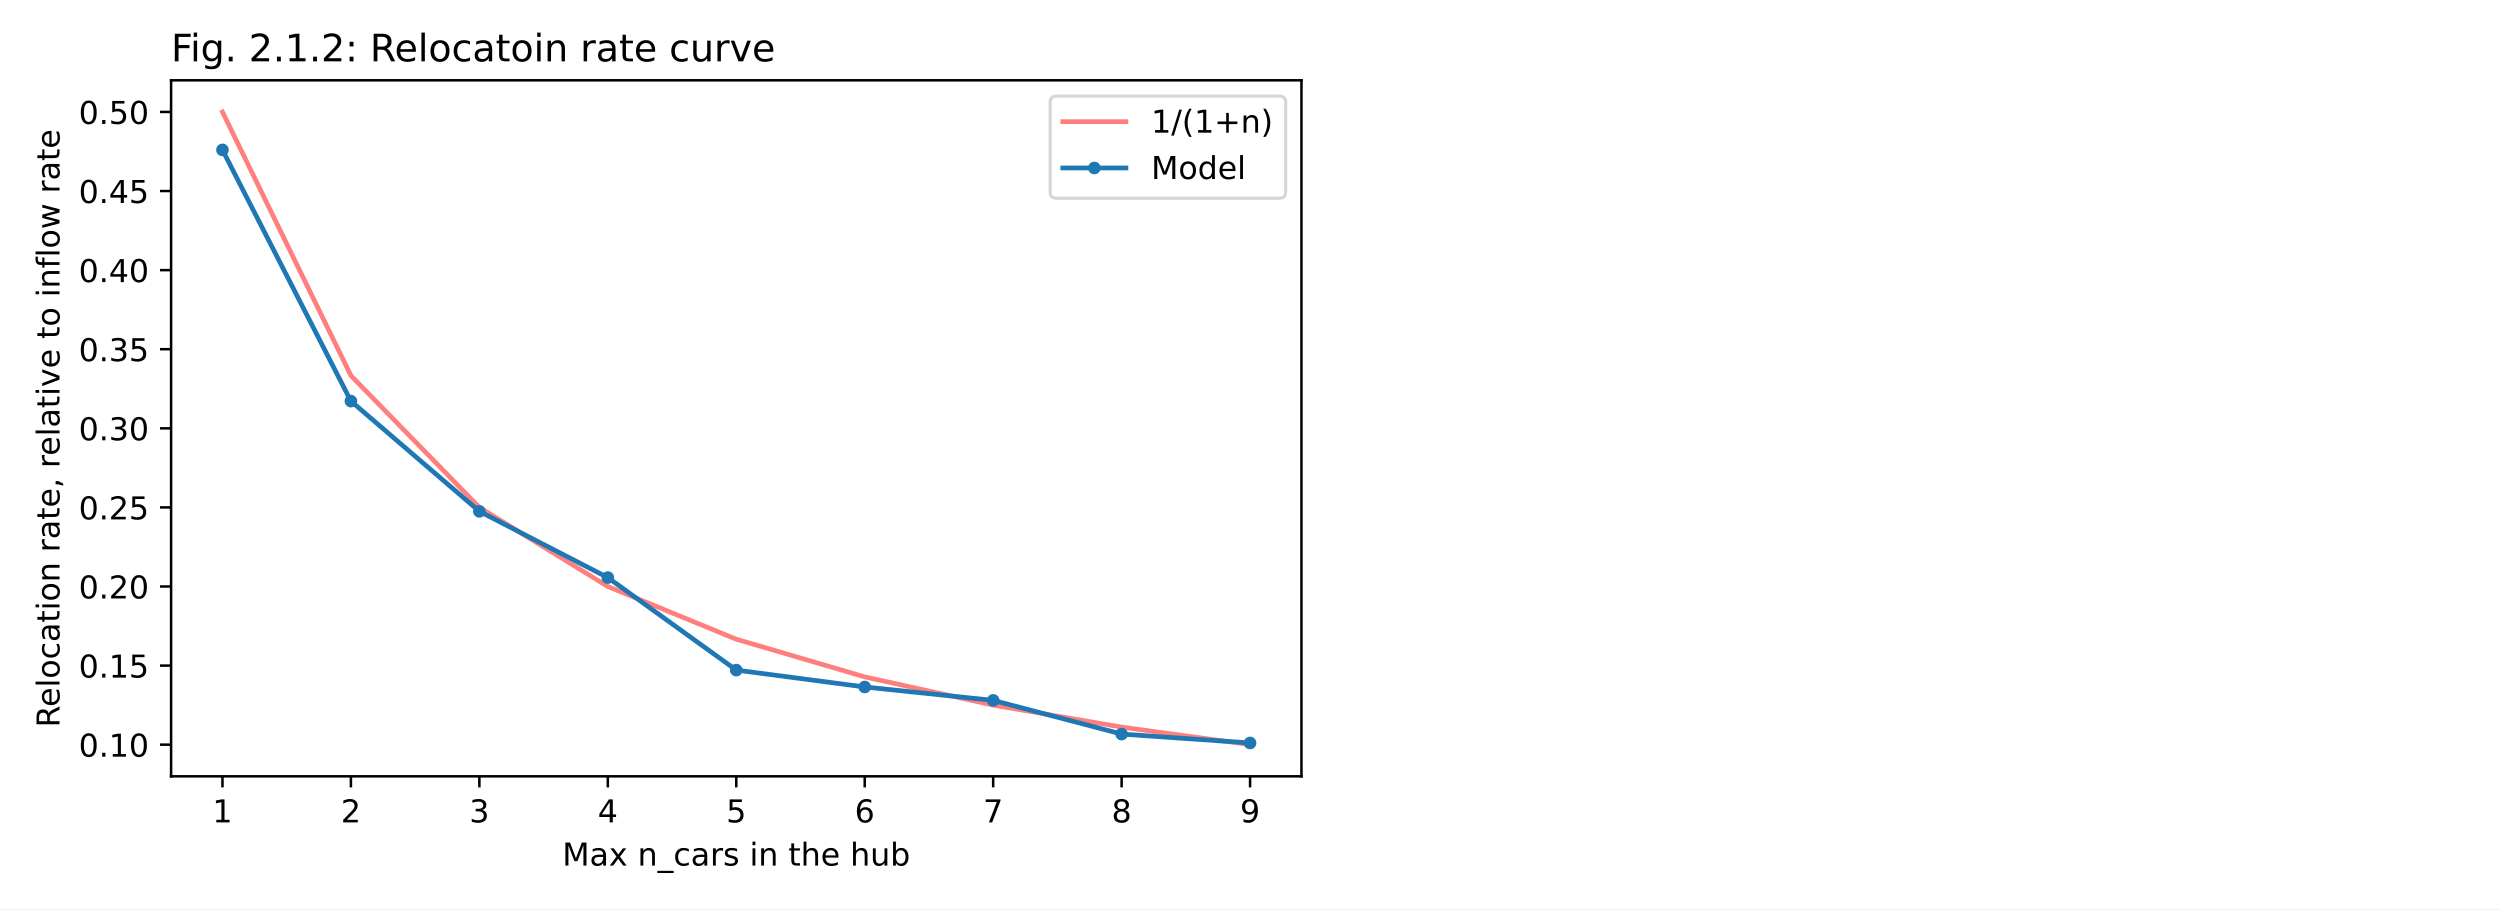
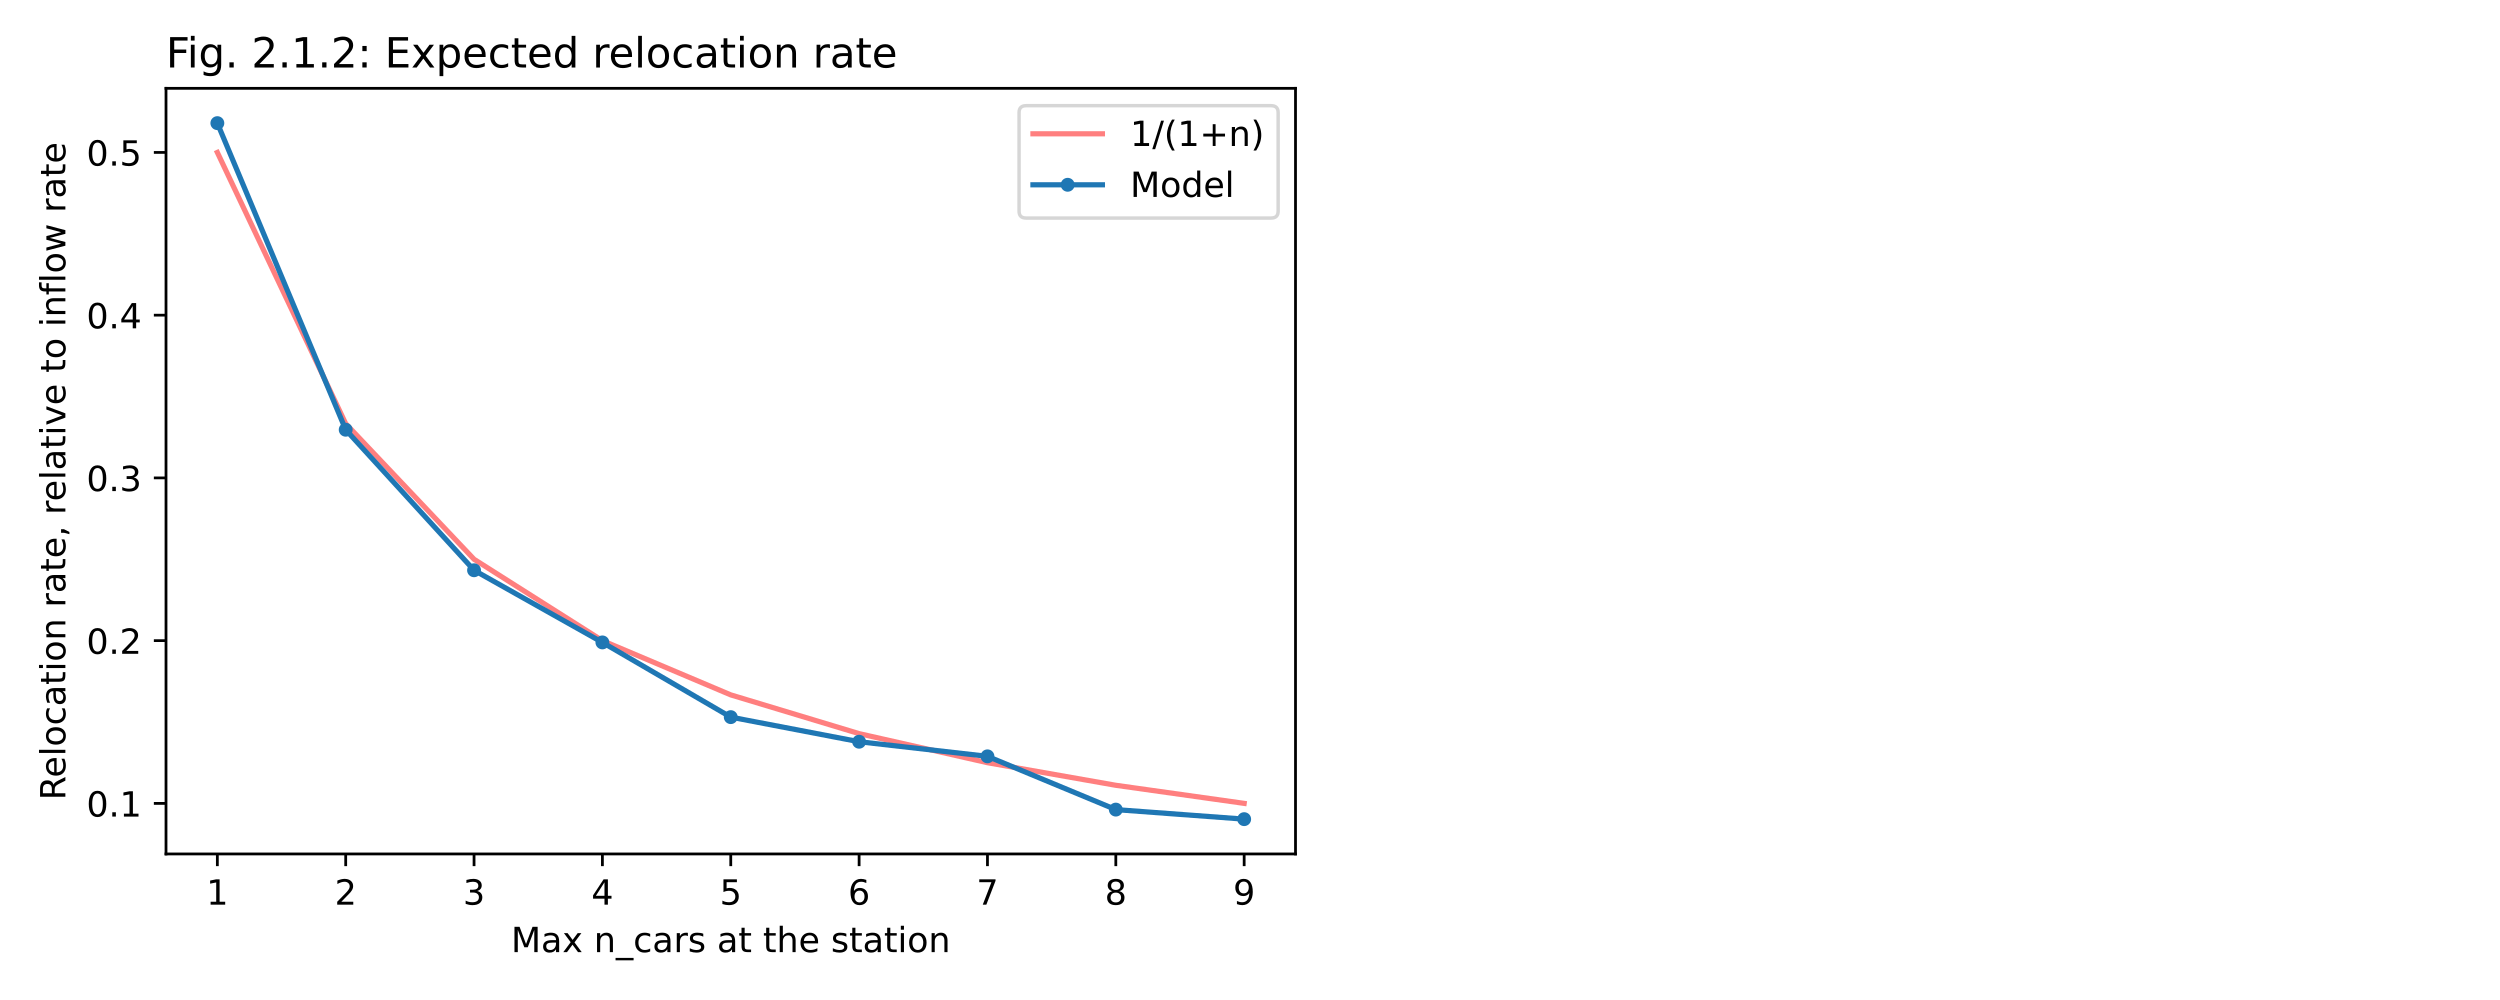
- <svg xmlns="http://www.w3.org/2000/svg" xmlns:xlink="http://www.w3.org/1999/xlink" width="792pt" height="288pt" viewBox="0 0 792 288" version="1.1">
+ <svg xmlns="http://www.w3.org/2000/svg" xmlns:xlink="http://www.w3.org/1999/xlink" width="720pt" height="288pt" viewBox="0 0 720 288" version="1.1">
  <defs>
    <style type="text/css">*{stroke-linejoin: round; stroke-linecap: butt}</style>
  </defs>
  <g id="figure_1">
    <g id="patch_1">
-       <path d="M 0 288  L 792 288  L 792 0  L 0 0  z " style="fill: #ffffff" />
+       <path d="M 0 288  L 720 288  L 720 0  L 0 0  z " style="fill: #ffffff" />
    </g>
    <g id="axes_1">
      <g id="patch_2">
-         <path d="M 54.2 245.939  L 412.3 245.939  L 412.3 25.44  L 54.2 25.44  z " style="fill: #ffffff" />
+         <path d="M 47.81 245.939  L 373.105 245.939  L 373.105 25.44  L 47.81 25.44  z " style="fill: #ffffff" />
      </g>
      <g id="matplotlib.axis_1">
        <g id="xtick_1">
          <g id="line2d_1">
            <defs>
-               <path id="md10a054186" d="M 0 0  L 0 3.5  " style="stroke: #000000; stroke-width: 0.8" />
+               <path id="ma1b117b4c4" d="M 0 0  L 0 3.5  " style="stroke: #000000; stroke-width: 0.8" />
            </defs>
            <g>
-               <use xlink:href="#md10a054186" x="70.477" y="245.939" style="stroke: #000000; stroke-width: 0.8" />
+               <use xlink:href="#ma1b117b4c4" x="62.596" y="245.939" style="stroke: #000000; stroke-width: 0.8" />
            </g>
          </g>
          <g id="text_1">
-             <g transform="translate(67.29602 260.5372) scale(0.1 -0.1)">
+             <g transform="translate(59.41489 260.5372) scale(0.1 -0.1)">
              <defs>
                <path id="DejaVuSans-31" d="M 794 531  L 1825 531  L 1825 4091  L 703 3866  L 703 4441  L 1819 4666  L 2450 4666  L 2450 531  L 3481 531  L 3481 0  L 794 0  L 794 531  z " transform="scale(0.015625)" />
              </defs>
              <use xlink:href="#DejaVuSans-31" />
            </g>
          </g>
        </g>
        <g id="xtick_2">
          <g id="line2d_2">
            <g>
-               <use xlink:href="#md10a054186" x="111.17" y="245.939" style="stroke: #000000; stroke-width: 0.8" />
+               <use xlink:href="#ma1b117b4c4" x="99.561" y="245.939" style="stroke: #000000; stroke-width: 0.8" />
            </g>
          </g>
          <g id="text_2">
-             <g transform="translate(107.9892 260.5372) scale(0.1 -0.1)">
+             <g transform="translate(96.38023 260.5372) scale(0.1 -0.1)">
              <defs>
                <path id="DejaVuSans-32" d="M 1228 531  L 3431 531  L 3431 0  L 469 0  L 469 531  Q 828 903 1448 1529  Q 2069 2156 2228 2338  Q 2531 2678 2651 2914  Q 2772 3150 2772 3378  Q 2772 3750 2511 3984  Q 2250 4219 1831 4219  Q 1534 4219 1204 4116  Q 875 4013 500 3803  L 500 4441  Q 881 4594 1212 4672  Q 1544 4750 1819 4750  Q 2544 4750 2975 4387  Q 3406 4025 3406 3419  Q 3406 3131 3298 2873  Q 3191 2616 2906 2266  Q 2828 2175 2409 1742  Q 1991 1309 1228 531  z " transform="scale(0.015625)" />
              </defs>
              <use xlink:href="#DejaVuSans-32" />
            </g>
          </g>
        </g>
        <g id="xtick_3">
          <g id="line2d_3">
            <g>
-               <use xlink:href="#md10a054186" x="151.864" y="245.939" style="stroke: #000000; stroke-width: 0.8" />
+               <use xlink:href="#ma1b117b4c4" x="136.527" y="245.939" style="stroke: #000000; stroke-width: 0.8" />
            </g>
          </g>
          <g id="text_3">
-             <g transform="translate(148.6824 260.5372) scale(0.1 -0.1)">
+             <g transform="translate(133.3456 260.5372) scale(0.1 -0.1)">
              <defs>
                <path id="DejaVuSans-33" d="M 2597 2516  Q 3050 2419 3304 2112  Q 3559 1806 3559 1356  Q 3559 666 3084 287  Q 2609 -91 1734 -91  Q 1441 -91 1130 -33  Q 819 25 488 141  L 488 750  Q 750 597 1062 519  Q 1375 441 1716 441  Q 2309 441 2620 675  Q 2931 909 2931 1356  Q 2931 1769 2642 2001  Q 2353 2234 1838 2234  L 1294 2234  L 1294 2753  L 1863 2753  Q 2328 2753 2575 2939  Q 2822 3125 2822 3475  Q 2822 3834 2567 4026  Q 2313 4219 1838 4219  Q 1578 4219 1281 4162  Q 984 4106 628 3988  L 628 4550  Q 988 4650 1302 4700  Q 1616 4750 1894 4750  Q 2613 4750 3031 4423  Q 3450 4097 3450 3541  Q 3450 3153 3228 2886  Q 3006 2619 2597 2516  z " transform="scale(0.015625)" />
              </defs>
              <use xlink:href="#DejaVuSans-33" />
            </g>
          </g>
        </g>
        <g id="xtick_4">
          <g id="line2d_4">
            <g>
-               <use xlink:href="#md10a054186" x="192.557" y="245.939" style="stroke: #000000; stroke-width: 0.8" />
+               <use xlink:href="#ma1b117b4c4" x="173.492" y="245.939" style="stroke: #000000; stroke-width: 0.8" />
            </g>
          </g>
          <g id="text_4">
-             <g transform="translate(189.3756 260.5372) scale(0.1 -0.1)">
+             <g transform="translate(170.3109 260.5372) scale(0.1 -0.1)">
              <defs>
                <path id="DejaVuSans-34" d="M 2419 4116  L 825 1625  L 2419 1625  L 2419 4116  z M 2253 4666  L 3047 4666  L 3047 1625  L 3713 1625  L 3713 1100  L 3047 1100  L 3047 0  L 2419 0  L 2419 1100  L 313 1100  L 313 1709  L 2253 4666  z " transform="scale(0.015625)" />
              </defs>
              <use xlink:href="#DejaVuSans-34" />
            </g>
          </g>
        </g>
        <g id="xtick_5">
          <g id="line2d_5">
            <g>
-               <use xlink:href="#md10a054186" x="233.25" y="245.939" style="stroke: #000000; stroke-width: 0.8" />
+               <use xlink:href="#ma1b117b4c4" x="210.458" y="245.939" style="stroke: #000000; stroke-width: 0.8" />
            </g>
          </g>
          <g id="text_5">
-             <g transform="translate(230.0687 260.5372) scale(0.1 -0.1)">
+             <g transform="translate(207.2763 260.5372) scale(0.1 -0.1)">
              <defs>
                <path id="DejaVuSans-35" d="M 691 4666  L 3169 4666  L 3169 4134  L 1269 4134  L 1269 2991  Q 1406 3038 1543 3061  Q 1681 3084 1819 3084  Q 2600 3084 3056 2656  Q 3513 2228 3513 1497  Q 3513 744 3044 326  Q 2575 -91 1722 -91  Q 1428 -91 1123 -41  Q 819 9 494 109  L 494 744  Q 775 591 1075 516  Q 1375 441 1709 441  Q 2250 441 2565 725  Q 2881 1009 2881 1497  Q 2881 1984 2565 2268  Q 2250 2553 1709 2553  Q 1456 2553 1204 2497  Q 953 2441 691 2322  L 691 4666  z " transform="scale(0.015625)" />
              </defs>
              <use xlink:href="#DejaVuSans-35" />
            </g>
          </g>
        </g>
        <g id="xtick_6">
          <g id="line2d_6">
            <g>
-               <use xlink:href="#md10a054186" x="273.943" y="245.939" style="stroke: #000000; stroke-width: 0.8" />
+               <use xlink:href="#ma1b117b4c4" x="247.423" y="245.939" style="stroke: #000000; stroke-width: 0.8" />
            </g>
          </g>
          <g id="text_6">
-             <g transform="translate(270.7619 260.5372) scale(0.1 -0.1)">
+             <g transform="translate(244.2416 260.5372) scale(0.1 -0.1)">
              <defs>
                <path id="DejaVuSans-36" d="M 2113 2584  Q 1688 2584 1439 2293  Q 1191 2003 1191 1497  Q 1191 994 1439 701  Q 1688 409 2113 409  Q 2538 409 2786 701  Q 3034 994 3034 1497  Q 3034 2003 2786 2293  Q 2538 2584 2113 2584  z M 3366 4563  L 3366 3988  Q 3128 4100 2886 4159  Q 2644 4219 2406 4219  Q 1781 4219 1451 3797  Q 1122 3375 1075 2522  Q 1259 2794 1537 2939  Q 1816 3084 2150 3084  Q 2853 3084 3261 2657  Q 3669 2231 3669 1497  Q 3669 778 3244 343  Q 2819 -91 2113 -91  Q 1303 -91 875 529  Q 447 1150 447 2328  Q 447 3434 972 4092  Q 1497 4750 2381 4750  Q 2619 4750 2861 4703  Q 3103 4656 3366 4563  z " transform="scale(0.015625)" />
              </defs>
              <use xlink:href="#DejaVuSans-36" />
            </g>
          </g>
        </g>
        <g id="xtick_7">
          <g id="line2d_7">
            <g>
-               <use xlink:href="#md10a054186" x="314.636" y="245.939" style="stroke: #000000; stroke-width: 0.8" />
+               <use xlink:href="#ma1b117b4c4" x="284.388" y="245.939" style="stroke: #000000; stroke-width: 0.8" />
            </g>
          </g>
          <g id="text_7">
-             <g transform="translate(311.4551 260.5372) scale(0.1 -0.1)">
+             <g transform="translate(281.2069 260.5372) scale(0.1 -0.1)">
              <defs>
                <path id="DejaVuSans-37" d="M 525 4666  L 3525 4666  L 3525 4397  L 1831 0  L 1172 0  L 2766 4134  L 525 4134  L 525 4666  z " transform="scale(0.015625)" />
              </defs>
              <use xlink:href="#DejaVuSans-37" />
            </g>
          </g>
        </g>
        <g id="xtick_8">
          <g id="line2d_8">
            <g>
-               <use xlink:href="#md10a054186" x="355.33" y="245.939" style="stroke: #000000; stroke-width: 0.8" />
+               <use xlink:href="#ma1b117b4c4" x="321.354" y="245.939" style="stroke: #000000; stroke-width: 0.8" />
            </g>
          </g>
          <g id="text_8">
-             <g transform="translate(352.1483 260.5372) scale(0.1 -0.1)">
+             <g transform="translate(318.1723 260.5372) scale(0.1 -0.1)">
              <defs>
                <path id="DejaVuSans-38" d="M 2034 2216  Q 1584 2216 1326 1975  Q 1069 1734 1069 1313  Q 1069 891 1326 650  Q 1584 409 2034 409  Q 2484 409 2743 651  Q 3003 894 3003 1313  Q 3003 1734 2745 1975  Q 2488 2216 2034 2216  z M 1403 2484  Q 997 2584 770 2862  Q 544 3141 544 3541  Q 544 4100 942 4425  Q 1341 4750 2034 4750  Q 2731 4750 3128 4425  Q 3525 4100 3525 3541  Q 3525 3141 3298 2862  Q 3072 2584 2669 2484  Q 3125 2378 3379 2068  Q 3634 1759 3634 1313  Q 3634 634 3220 271  Q 2806 -91 2034 -91  Q 1263 -91 848 271  Q 434 634 434 1313  Q 434 1759 690 2068  Q 947 2378 1403 2484  z M 1172 3481  Q 1172 3119 1398 2916  Q 1625 2713 2034 2713  Q 2441 2713 2670 2916  Q 2900 3119 2900 3481  Q 2900 3844 2670 4047  Q 2441 4250 2034 4250  Q 1625 4250 1398 4047  Q 1172 3844 1172 3481  z " transform="scale(0.015625)" />
              </defs>
              <use xlink:href="#DejaVuSans-38" />
            </g>
          </g>
        </g>
        <g id="xtick_9">
          <g id="line2d_9">
            <g>
-               <use xlink:href="#md10a054186" x="396.023" y="245.939" style="stroke: #000000; stroke-width: 0.8" />
+               <use xlink:href="#ma1b117b4c4" x="358.319" y="245.939" style="stroke: #000000; stroke-width: 0.8" />
            </g>
          </g>
          <g id="text_9">
-             <g transform="translate(392.8415 260.5372) scale(0.1 -0.1)">
+             <g transform="translate(355.1376 260.5372) scale(0.1 -0.1)">
              <defs>
                <path id="DejaVuSans-39" d="M 703 97  L 703 672  Q 941 559 1184 500  Q 1428 441 1663 441  Q 2288 441 2617 861  Q 2947 1281 2994 2138  Q 2813 1869 2534 1725  Q 2256 1581 1919 1581  Q 1219 1581 811 2004  Q 403 2428 403 3163  Q 403 3881 828 4315  Q 1253 4750 1959 4750  Q 2769 4750 3195 4129  Q 3622 3509 3622 2328  Q 3622 1225 3098 567  Q 2575 -91 1691 -91  Q 1453 -91 1209 -44  Q 966 3 703 97  z M 1959 2075  Q 2384 2075 2632 2365  Q 2881 2656 2881 3163  Q 2881 3666 2632 3958  Q 2384 4250 1959 4250  Q 1534 4250 1286 3958  Q 1038 3666 1038 3163  Q 1038 2656 1286 2365  Q 1534 2075 1959 2075  z " transform="scale(0.015625)" />
              </defs>
              <use xlink:href="#DejaVuSans-39" />
            </g>
          </g>
        </g>
        <g id="text_10">
-           <g transform="translate(178.1391 274.2153) scale(0.1 -0.1)">
+           <g transform="translate(147.1856 274.2153) scale(0.1 -0.1)">
            <defs>
              <path id="DejaVuSans-4d" d="M 628 4666  L 1569 4666  L 2759 1491  L 3956 4666  L 4897 4666  L 4897 0  L 4281 0  L 4281 4097  L 3078 897  L 2444 897  L 1241 4097  L 1241 0  L 628 0  L 628 4666  z " transform="scale(0.015625)" />
              <path id="DejaVuSans-61" d="M 2194 1759  Q 1497 1759 1228 1600  Q 959 1441 959 1056  Q 959 750 1161 570  Q 1363 391 1709 391  Q 2188 391 2477 730  Q 2766 1069 2766 1631  L 2766 1759  L 2194 1759  z M 3341 1997  L 3341 0  L 2766 0  L 2766 531  Q 2569 213 2275 61  Q 1981 -91 1556 -91  Q 1019 -91 701 211  Q 384 513 384 1019  Q 384 1609 779 1909  Q 1175 2209 1959 2209  L 2766 2209  L 2766 2266  Q 2766 2663 2505 2880  Q 2244 3097 1772 3097  Q 1472 3097 1187 3025  Q 903 2953 641 2809  L 641 3341  Q 956 3463 1253 3523  Q 1550 3584 1831 3584  Q 2591 3584 2966 3190  Q 3341 2797 3341 1997  z " transform="scale(0.015625)" />
              <path id="DejaVuSans-78" d="M 3513 3500  L 2247 1797  L 3578 0  L 2900 0  L 1881 1375  L 863 0  L 184 0  L 1544 1831  L 300 3500  L 978 3500  L 1906 2253  L 2834 3500  L 3513 3500  z " transform="scale(0.015625)" />
              <path id="DejaVuSans-20" transform="scale(0.015625)" />
              <path id="DejaVuSans-6e" d="M 3513 2113  L 3513 0  L 2938 0  L 2938 2094  Q 2938 2591 2744 2837  Q 2550 3084 2163 3084  Q 1697 3084 1428 2787  Q 1159 2491 1159 1978  L 1159 0  L 581 0  L 581 3500  L 1159 3500  L 1159 2956  Q 1366 3272 1645 3428  Q 1925 3584 2291 3584  Q 2894 3584 3203 3211  Q 3513 2838 3513 2113  z " transform="scale(0.015625)" />
              <path id="DejaVuSans-5f" d="M 3263 -1063  L 3263 -1509  L -63 -1509  L -63 -1063  L 3263 -1063  z " transform="scale(0.015625)" />
              <path id="DejaVuSans-63" d="M 3122 3366  L 3122 2828  Q 2878 2963 2633 3030  Q 2388 3097 2138 3097  Q 1578 3097 1268 2742  Q 959 2388 959 1747  Q 959 1106 1268 751  Q 1578 397 2138 397  Q 2388 397 2633 464  Q 2878 531 3122 666  L 3122 134  Q 2881 22 2623 -34  Q 2366 -91 2075 -91  Q 1284 -91 818 406  Q 353 903 353 1747  Q 353 2603 823 3093  Q 1294 3584 2113 3584  Q 2378 3584 2631 3529  Q 2884 3475 3122 3366  z " transform="scale(0.015625)" />
              <path id="DejaVuSans-72" d="M 2631 2963  Q 2534 3019 2420 3045  Q 2306 3072 2169 3072  Q 1681 3072 1420 2755  Q 1159 2438 1159 1844  L 1159 0  L 581 0  L 581 3500  L 1159 3500  L 1159 2956  Q 1341 3275 1631 3429  Q 1922 3584 2338 3584  Q 2397 3584 2469 3576  Q 2541 3569 2628 3553  L 2631 2963  z " transform="scale(0.015625)" />
              <path id="DejaVuSans-73" d="M 2834 3397  L 2834 2853  Q 2591 2978 2328 3040  Q 2066 3103 1784 3103  Q 1356 3103 1142 2972  Q 928 2841 928 2578  Q 928 2378 1081 2264  Q 1234 2150 1697 2047  L 1894 2003  Q 2506 1872 2764 1633  Q 3022 1394 3022 966  Q 3022 478 2636 193  Q 2250 -91 1575 -91  Q 1294 -91 989 -36  Q 684 19 347 128  L 347 722  Q 666 556 975 473  Q 1284 391 1588 391  Q 1994 391 2212 530  Q 2431 669 2431 922  Q 2431 1156 2273 1281  Q 2116 1406 1581 1522  L 1381 1569  Q 847 1681 609 1914  Q 372 2147 372 2553  Q 372 3047 722 3315  Q 1072 3584 1716 3584  Q 2034 3584 2315 3537  Q 2597 3491 2834 3397  z " transform="scale(0.015625)" />
-               <path id="DejaVuSans-69" d="M 603 3500  L 1178 3500  L 1178 0  L 603 0  L 603 3500  z M 603 4863  L 1178 4863  L 1178 4134  L 603 4134  L 603 4863  z " transform="scale(0.015625)" />
              <path id="DejaVuSans-74" d="M 1172 4494  L 1172 3500  L 2356 3500  L 2356 3053  L 1172 3053  L 1172 1153  Q 1172 725 1289 603  Q 1406 481 1766 481  L 2356 481  L 2356 0  L 1766 0  Q 1100 0 847 248  Q 594 497 594 1153  L 594 3053  L 172 3053  L 172 3500  L 594 3500  L 594 4494  L 1172 4494  z " transform="scale(0.015625)" />
              <path id="DejaVuSans-68" d="M 3513 2113  L 3513 0  L 2938 0  L 2938 2094  Q 2938 2591 2744 2837  Q 2550 3084 2163 3084  Q 1697 3084 1428 2787  Q 1159 2491 1159 1978  L 1159 0  L 581 0  L 581 4863  L 1159 4863  L 1159 2956  Q 1366 3272 1645 3428  Q 1925 3584 2291 3584  Q 2894 3584 3203 3211  Q 3513 2838 3513 2113  z " transform="scale(0.015625)" />
              <path id="DejaVuSans-65" d="M 3597 1894  L 3597 1613  L 953 1613  Q 991 1019 1311 708  Q 1631 397 2203 397  Q 2534 397 2845 478  Q 3156 559 3463 722  L 3463 178  Q 3153 47 2828 -22  Q 2503 -91 2169 -91  Q 1331 -91 842 396  Q 353 884 353 1716  Q 353 2575 817 3079  Q 1281 3584 2069 3584  Q 2775 3584 3186 3129  Q 3597 2675 3597 1894  z M 3022 2063  Q 3016 2534 2758 2815  Q 2500 3097 2075 3097  Q 1594 3097 1305 2825  Q 1016 2553 972 2059  L 3022 2063  z " transform="scale(0.015625)" />
-               <path id="DejaVuSans-75" d="M 544 1381  L 544 3500  L 1119 3500  L 1119 1403  Q 1119 906 1312 657  Q 1506 409 1894 409  Q 2359 409 2629 706  Q 2900 1003 2900 1516  L 2900 3500  L 3475 3500  L 3475 0  L 2900 0  L 2900 538  Q 2691 219 2414 64  Q 2138 -91 1772 -91  Q 1169 -91 856 284  Q 544 659 544 1381  z M 1991 3584  L 1991 3584  z " transform="scale(0.015625)" />
-               <path id="DejaVuSans-62" d="M 3116 1747  Q 3116 2381 2855 2742  Q 2594 3103 2138 3103  Q 1681 3103 1420 2742  Q 1159 2381 1159 1747  Q 1159 1113 1420 752  Q 1681 391 2138 391  Q 2594 391 2855 752  Q 3116 1113 3116 1747  z M 1159 2969  Q 1341 3281 1617 3432  Q 1894 3584 2278 3584  Q 2916 3584 3314 3078  Q 3713 2572 3713 1747  Q 3713 922 3314 415  Q 2916 -91 2278 -91  Q 1894 -91 1617 61  Q 1341 213 1159 525  L 1159 0  L 581 0  L 581 4863  L 1159 4863  L 1159 2969  z " transform="scale(0.015625)" />
+               <path id="DejaVuSans-69" d="M 603 3500  L 1178 3500  L 1178 0  L 603 0  L 603 3500  z M 603 4863  L 1178 4863  L 1178 4134  L 603 4134  L 603 4863  z " transform="scale(0.015625)" />
+               <path id="DejaVuSans-6f" d="M 1959 3097  Q 1497 3097 1228 2736  Q 959 2375 959 1747  Q 959 1119 1226 758  Q 1494 397 1959 397  Q 2419 397 2687 759  Q 2956 1122 2956 1747  Q 2956 2369 2687 2733  Q 2419 3097 1959 3097  z M 1959 3584  Q 2709 3584 3137 3096  Q 3566 2609 3566 1747  Q 3566 888 3137 398  Q 2709 -91 1959 -91  Q 1206 -91 779 398  Q 353 888 353 1747  Q 353 2609 779 3096  Q 1206 3584 1959 3584  z " transform="scale(0.015625)" />
            </defs>
            <use xlink:href="#DejaVuSans-4d" />
            <use xlink:href="#DejaVuSans-61" x="86.279" />
            <use xlink:href="#DejaVuSans-78" x="147.559" />
            <use xlink:href="#DejaVuSans-20" x="206.738" />
            <use xlink:href="#DejaVuSans-6e" x="238.525" />
            <use xlink:href="#DejaVuSans-5f" x="301.904" />
            <use xlink:href="#DejaVuSans-63" x="351.904" />
            <use xlink:href="#DejaVuSans-61" x="406.885" />
            <use xlink:href="#DejaVuSans-72" x="468.164" />
            <use xlink:href="#DejaVuSans-73" x="509.277" />
            <use xlink:href="#DejaVuSans-20" x="561.377" />
-             <use xlink:href="#DejaVuSans-69" x="593.164" />
-             <use xlink:href="#DejaVuSans-6e" x="620.947" />
-             <use xlink:href="#DejaVuSans-20" x="684.326" />
-             <use xlink:href="#DejaVuSans-74" x="716.113" />
-             <use xlink:href="#DejaVuSans-68" x="755.322" />
-             <use xlink:href="#DejaVuSans-65" x="818.701" />
-             <use xlink:href="#DejaVuSans-20" x="880.225" />
-             <use xlink:href="#DejaVuSans-68" x="912.012" />
-             <use xlink:href="#DejaVuSans-75" x="975.391" />
-             <use xlink:href="#DejaVuSans-62" x="1038.77" />
+             <use xlink:href="#DejaVuSans-61" x="593.164" />
+             <use xlink:href="#DejaVuSans-74" x="654.443" />
+             <use xlink:href="#DejaVuSans-20" x="693.652" />
+             <use xlink:href="#DejaVuSans-74" x="725.439" />
+             <use xlink:href="#DejaVuSans-68" x="764.648" />
+             <use xlink:href="#DejaVuSans-65" x="828.027" />
+             <use xlink:href="#DejaVuSans-20" x="889.551" />
+             <use xlink:href="#DejaVuSans-73" x="921.338" />
+             <use xlink:href="#DejaVuSans-74" x="973.438" />
+             <use xlink:href="#DejaVuSans-61" x="1012.646" />
+             <use xlink:href="#DejaVuSans-74" x="1073.926" />
+             <use xlink:href="#DejaVuSans-69" x="1113.135" />
+             <use xlink:href="#DejaVuSans-6f" x="1140.918" />
+             <use xlink:href="#DejaVuSans-6e" x="1202.1" />
          </g>
        </g>
      </g>
      <g id="matplotlib.axis_2">
        <g id="ytick_1">
          <g id="line2d_10">
            <defs>
-               <path id="m0ed6c856f8" d="M 0 0  L -3.5 0  " style="stroke: #000000; stroke-width: 0.8" />
+               <path id="mf71d01be3f" d="M 0 0  L -3.5 0  " style="stroke: #000000; stroke-width: 0.8" />
            </defs>
            <g>
-               <use xlink:href="#m0ed6c856f8" x="54.2" y="235.916" style="stroke: #000000; stroke-width: 0.8" />
+               <use xlink:href="#mf71d01be3f" x="47.81" y="231.373" style="stroke: #000000; stroke-width: 0.8" />
            </g>
          </g>
          <g id="text_11">
-             <g transform="translate(24.93437 239.7153) scale(0.1 -0.1)">
+             <g transform="translate(24.90687 235.1726) scale(0.1 -0.1)">
              <defs>
                <path id="DejaVuSans-30" d="M 2034 4250  Q 1547 4250 1301 3770  Q 1056 3291 1056 2328  Q 1056 1369 1301 889  Q 1547 409 2034 409  Q 2525 409 2770 889  Q 3016 1369 3016 2328  Q 3016 3291 2770 3770  Q 2525 4250 2034 4250  z M 2034 4750  Q 2819 4750 3233 4129  Q 3647 3509 3647 2328  Q 3647 1150 3233 529  Q 2819 -91 2034 -91  Q 1250 -91 836 529  Q 422 1150 422 2328  Q 422 3509 836 4129  Q 1250 4750 2034 4750  z " transform="scale(0.015625)" />
                <path id="DejaVuSans-2e" d="M 684 794  L 1344 794  L 1344 0  L 684 0  L 684 794  z " transform="scale(0.015625)" />
              </defs>
              <use xlink:href="#DejaVuSans-30" />
              <use xlink:href="#DejaVuSans-2e" x="63.623" />
              <use xlink:href="#DejaVuSans-31" x="95.41" />
-               <use xlink:href="#DejaVuSans-30" x="159.033" />
            </g>
          </g>
        </g>
        <g id="ytick_2">
          <g id="line2d_11">
            <g>
-               <use xlink:href="#m0ed6c856f8" x="54.2" y="210.859" style="stroke: #000000; stroke-width: 0.8" />
+               <use xlink:href="#mf71d01be3f" x="47.81" y="184.505" style="stroke: #000000; stroke-width: 0.8" />
            </g>
          </g>
          <g id="text_12">
-             <g transform="translate(24.93437 214.6586) scale(0.1 -0.1)">
-               <use xlink:href="#DejaVuSans-30" />
-               <use xlink:href="#DejaVuSans-2e" x="63.623" />
-               <use xlink:href="#DejaVuSans-31" x="95.41" />
-               <use xlink:href="#DejaVuSans-35" x="159.033" />
-             </g>
-           </g>
-         </g>
-         <g id="ytick_3">
-           <g id="line2d_12">
-             <g>
-               <use xlink:href="#m0ed6c856f8" x="54.2" y="185.803" style="stroke: #000000; stroke-width: 0.8" />
-             </g>
-           </g>
-           <g id="text_13">
-             <g transform="translate(24.93437 189.6019) scale(0.1 -0.1)">
+             <g transform="translate(24.90687 188.304) scale(0.1 -0.1)">
              <use xlink:href="#DejaVuSans-30" />
              <use xlink:href="#DejaVuSans-2e" x="63.623" />
              <use xlink:href="#DejaVuSans-32" x="95.41" />
-               <use xlink:href="#DejaVuSans-30" x="159.033" />
-             </g>
-           </g>
-         </g>
-         <g id="ytick_4">
-           <g id="line2d_13">
-             <g>
-               <use xlink:href="#m0ed6c856f8" x="54.2" y="160.746" style="stroke: #000000; stroke-width: 0.8" />
-             </g>
-           </g>
-           <g id="text_14">
-             <g transform="translate(24.93437 164.5453) scale(0.1 -0.1)">
-               <use xlink:href="#DejaVuSans-30" />
-               <use xlink:href="#DejaVuSans-2e" x="63.623" />
-               <use xlink:href="#DejaVuSans-32" x="95.41" />
-               <use xlink:href="#DejaVuSans-35" x="159.033" />
-             </g>
-           </g>
-         </g>
-         <g id="ytick_5">
-           <g id="line2d_14">
-             <g>
-               <use xlink:href="#m0ed6c856f8" x="54.2" y="135.689" style="stroke: #000000; stroke-width: 0.8" />
-             </g>
-           </g>
-           <g id="text_15">
-             <g transform="translate(24.93437 139.4886) scale(0.1 -0.1)">
+             </g>
+           </g>
+         </g>
+         <g id="ytick_3">
+           <g id="line2d_12">
+             <g>
+               <use xlink:href="#mf71d01be3f" x="47.81" y="137.636" style="stroke: #000000; stroke-width: 0.8" />
+             </g>
+           </g>
+           <g id="text_13">
+             <g transform="translate(24.90687 141.4354) scale(0.1 -0.1)">
              <use xlink:href="#DejaVuSans-30" />
              <use xlink:href="#DejaVuSans-2e" x="63.623" />
              <use xlink:href="#DejaVuSans-33" x="95.41" />
-               <use xlink:href="#DejaVuSans-30" x="159.033" />
-             </g>
-           </g>
-         </g>
-         <g id="ytick_6">
-           <g id="line2d_15">
-             <g>
-               <use xlink:href="#m0ed6c856f8" x="54.2" y="110.633" style="stroke: #000000; stroke-width: 0.8" />
-             </g>
-           </g>
-           <g id="text_16">
-             <g transform="translate(24.93437 114.4319) scale(0.1 -0.1)">
-               <use xlink:href="#DejaVuSans-30" />
-               <use xlink:href="#DejaVuSans-2e" x="63.623" />
-               <use xlink:href="#DejaVuSans-33" x="95.41" />
-               <use xlink:href="#DejaVuSans-35" x="159.033" />
-             </g>
-           </g>
-         </g>
-         <g id="ytick_7">
-           <g id="line2d_16">
-             <g>
-               <use xlink:href="#m0ed6c856f8" x="54.2" y="85.576" style="stroke: #000000; stroke-width: 0.8" />
-             </g>
-           </g>
-           <g id="text_17">
-             <g transform="translate(24.93437 89.37524) scale(0.1 -0.1)">
+             </g>
+           </g>
+         </g>
+         <g id="ytick_4">
+           <g id="line2d_13">
+             <g>
+               <use xlink:href="#mf71d01be3f" x="47.81" y="90.768" style="stroke: #000000; stroke-width: 0.8" />
+             </g>
+           </g>
+           <g id="text_14">
+             <g transform="translate(24.90687 94.56684) scale(0.1 -0.1)">
              <use xlink:href="#DejaVuSans-30" />
              <use xlink:href="#DejaVuSans-2e" x="63.623" />
              <use xlink:href="#DejaVuSans-34" x="95.41" />
-               <use xlink:href="#DejaVuSans-30" x="159.033" />
-             </g>
-           </g>
-         </g>
-         <g id="ytick_8">
-           <g id="line2d_17">
-             <g>
-               <use xlink:href="#m0ed6c856f8" x="54.2" y="60.519" style="stroke: #000000; stroke-width: 0.8" />
-             </g>
-           </g>
-           <g id="text_18">
-             <g transform="translate(24.93437 64.31857) scale(0.1 -0.1)">
-               <use xlink:href="#DejaVuSans-30" />
-               <use xlink:href="#DejaVuSans-2e" x="63.623" />
-               <use xlink:href="#DejaVuSans-34" x="95.41" />
-               <use xlink:href="#DejaVuSans-35" x="159.033" />
-             </g>
-           </g>
-         </g>
-         <g id="ytick_9">
-           <g id="line2d_18">
-             <g>
-               <use xlink:href="#m0ed6c856f8" x="54.2" y="35.463" style="stroke: #000000; stroke-width: 0.8" />
-             </g>
-           </g>
-           <g id="text_19">
-             <g transform="translate(24.93437 39.26189) scale(0.1 -0.1)">
+             </g>
+           </g>
+         </g>
+         <g id="ytick_5">
+           <g id="line2d_14">
+             <g>
+               <use xlink:href="#mf71d01be3f" x="47.81" y="43.899" style="stroke: #000000; stroke-width: 0.8" />
+             </g>
+           </g>
+           <g id="text_15">
+             <g transform="translate(24.90687 47.69824) scale(0.1 -0.1)">
              <use xlink:href="#DejaVuSans-30" />
              <use xlink:href="#DejaVuSans-2e" x="63.623" />
              <use xlink:href="#DejaVuSans-35" x="95.41" />
-               <use xlink:href="#DejaVuSans-30" x="159.033" />
-             </g>
-           </g>
-         </g>
-         <g id="text_20">
-           <g transform="translate(18.85469 230.4339) rotate(-90) scale(0.1 -0.1)">
+             </g>
+           </g>
+         </g>
+         <g id="text_16">
+           <g transform="translate(18.82719 230.4339) rotate(-90) scale(0.1 -0.1)">
            <defs>
              <path id="DejaVuSans-52" d="M 2841 2188  Q 3044 2119 3236 1894  Q 3428 1669 3622 1275  L 4263 0  L 3584 0  L 2988 1197  Q 2756 1666 2539 1819  Q 2322 1972 1947 1972  L 1259 1972  L 1259 0  L 628 0  L 628 4666  L 2053 4666  Q 2853 4666 3247 4331  Q 3641 3997 3641 3322  Q 3641 2881 3436 2590  Q 3231 2300 2841 2188  z M 1259 4147  L 1259 2491  L 2053 2491  Q 2509 2491 2742 2702  Q 2975 2913 2975 3322  Q 2975 3731 2742 3939  Q 2509 4147 2053 4147  L 1259 4147  z " transform="scale(0.015625)" />
              <path id="DejaVuSans-6c" d="M 603 4863  L 1178 4863  L 1178 0  L 603 0  L 603 4863  z " transform="scale(0.015625)" />
-               <path id="DejaVuSans-6f" d="M 1959 3097  Q 1497 3097 1228 2736  Q 959 2375 959 1747  Q 959 1119 1226 758  Q 1494 397 1959 397  Q 2419 397 2687 759  Q 2956 1122 2956 1747  Q 2956 2369 2687 2733  Q 2419 3097 1959 3097  z M 1959 3584  Q 2709 3584 3137 3096  Q 3566 2609 3566 1747  Q 3566 888 3137 398  Q 2709 -91 1959 -91  Q 1206 -91 779 398  Q 353 888 353 1747  Q 353 2609 779 3096  Q 1206 3584 1959 3584  z " transform="scale(0.015625)" />
              <path id="DejaVuSans-2c" d="M 750 794  L 1409 794  L 1409 256  L 897 -744  L 494 -744  L 750 256  L 750 794  z " transform="scale(0.015625)" />
              <path id="DejaVuSans-76" d="M 191 3500  L 800 3500  L 1894 563  L 2988 3500  L 3597 3500  L 2284 0  L 1503 0  L 191 3500  z " transform="scale(0.015625)" />
              <path id="DejaVuSans-66" d="M 2375 4863  L 2375 4384  L 1825 4384  Q 1516 4384 1395 4259  Q 1275 4134 1275 3809  L 1275 3500  L 2222 3500  L 2222 3053  L 1275 3053  L 1275 0  L 697 0  L 697 3053  L 147 3053  L 147 3500  L 697 3500  L 697 3744  Q 697 4328 969 4595  Q 1241 4863 1831 4863  L 2375 4863  z " transform="scale(0.015625)" />
              <path id="DejaVuSans-77" d="M 269 3500  L 844 3500  L 1563 769  L 2278 3500  L 2956 3500  L 3675 769  L 4391 3500  L 4966 3500  L 4050 0  L 3372 0  L 2619 2869  L 1863 0  L 1184 0  L 269 3500  z " transform="scale(0.015625)" />
            </defs>
            <use xlink:href="#DejaVuSans-52" />
            <use xlink:href="#DejaVuSans-65" x="64.982" />
            <use xlink:href="#DejaVuSans-6c" x="126.506" />
            <use xlink:href="#DejaVuSans-6f" x="154.289" />
            <use xlink:href="#DejaVuSans-63" x="215.471" />
            <use xlink:href="#DejaVuSans-61" x="270.451" />
            <use xlink:href="#DejaVuSans-74" x="331.73" />
            <use xlink:href="#DejaVuSans-69" x="370.939" />
            <use xlink:href="#DejaVuSans-6f" x="398.723" />
            <use xlink:href="#DejaVuSans-6e" x="459.904" />
            <use xlink:href="#DejaVuSans-20" x="523.283" />
            <use xlink:href="#DejaVuSans-72" x="555.07" />
            <use xlink:href="#DejaVuSans-61" x="596.184" />
            <use xlink:href="#DejaVuSans-74" x="657.463" />
            <use xlink:href="#DejaVuSans-65" x="696.672" />
            <use xlink:href="#DejaVuSans-2c" x="758.195" />
            <use xlink:href="#DejaVuSans-20" x="789.982" />
            <use xlink:href="#DejaVuSans-72" x="821.77" />
            <use xlink:href="#DejaVuSans-65" x="860.633" />
            <use xlink:href="#DejaVuSans-6c" x="922.156" />
            <use xlink:href="#DejaVuSans-61" x="949.939" />
            <use xlink:href="#DejaVuSans-74" x="1011.219" />
            <use xlink:href="#DejaVuSans-69" x="1050.428" />
            <use xlink:href="#DejaVuSans-76" x="1078.211" />
            <use xlink:href="#DejaVuSans-65" x="1137.391" />
            <use xlink:href="#DejaVuSans-20" x="1198.914" />
            <use xlink:href="#DejaVuSans-74" x="1230.701" />
            <use xlink:href="#DejaVuSans-6f" x="1269.91" />
            <use xlink:href="#DejaVuSans-20" x="1331.092" />
            <use xlink:href="#DejaVuSans-69" x="1362.879" />
            <use xlink:href="#DejaVuSans-6e" x="1390.662" />
            <use xlink:href="#DejaVuSans-66" x="1454.041" />
            <use xlink:href="#DejaVuSans-6c" x="1489.246" />
            <use xlink:href="#DejaVuSans-6f" x="1517.029" />
            <use xlink:href="#DejaVuSans-77" x="1578.211" />
            <use xlink:href="#DejaVuSans-20" x="1659.998" />
            <use xlink:href="#DejaVuSans-72" x="1691.785" />
            <use xlink:href="#DejaVuSans-61" x="1732.898" />
            <use xlink:href="#DejaVuSans-74" x="1794.178" />
            <use xlink:href="#DejaVuSans-65" x="1833.387" />
          </g>
        </g>
      </g>
-       <g id="line2d_19">
-         <path d="M 70.477 35.463  L 111.17 118.985  L 151.864 160.746  L 192.557 185.803  L 233.25 202.507  L 273.943 214.439  L 314.636 223.388  L 355.33 230.348  L 396.023 235.916  " clip-path="url(#pbe75ae7ad4)" style="fill: none; stroke: #ff0000; stroke-opacity: 0.5; stroke-width: 1.5; stroke-linecap: square" />
-       </g>
-       <g id="line2d_20">
-         <path d="M 70.477 47.49  L 111.17 127.07  L 151.864 161.999  L 192.557 182.978  L 233.25 212.291  L 273.943 217.639  L 314.636 221.884  L 355.33 232.561  L 396.023 235.376  " clip-path="url(#pbe75ae7ad4)" style="fill: none; stroke: #1f77b4; stroke-width: 1.5; stroke-linecap: square" />
+       <g id="line2d_15">
+         <path d="M 62.596 43.899  L 99.561 122.013  L 136.527 161.071  L 173.492 184.505  L 210.458 200.128  L 247.423 211.287  L 284.388 219.656  L 321.354 226.166  L 358.319 231.373  " clip-path="url(#p40b5a9fdd5)" style="fill: none; stroke: #ff0000; stroke-opacity: 0.5; stroke-width: 1.5; stroke-linecap: square" />
+       </g>
+       <g id="line2d_16">
+         <path d="M 62.596 35.463  L 99.561 123.763  L 136.527 164.234  L 173.492 185.016  L 210.458 206.533  L 247.423 213.619  L 284.388 217.828  L 321.354 233.167  L 358.319 235.916  " clip-path="url(#p40b5a9fdd5)" style="fill: none; stroke: #1f77b4; stroke-width: 1.5; stroke-linecap: square" />
        <defs>
-           <path id="m4790291461" d="M 0 1.5  C 0.398 1.5 0.779 1.342 1.061 1.061  C 1.342 0.779 1.5 0.398 1.5 0  C 1.5 -0.398 1.342 -0.779 1.061 -1.061  C 0.779 -1.342 0.398 -1.5 0 -1.5  C -0.398 -1.5 -0.779 -1.342 -1.061 -1.061  C -1.342 -0.779 -1.5 -0.398 -1.5 0  C -1.5 0.398 -1.342 0.779 -1.061 1.061  C -0.779 1.342 -0.398 1.5 0 1.5  z " style="stroke: #1f77b4" />
+           <path id="m88404742e3" d="M 0 1.5  C 0.398 1.5 0.779 1.342 1.061 1.061  C 1.342 0.779 1.5 0.398 1.5 0  C 1.5 -0.398 1.342 -0.779 1.061 -1.061  C 0.779 -1.342 0.398 -1.5 0 -1.5  C -0.398 -1.5 -0.779 -1.342 -1.061 -1.061  C -1.342 -0.779 -1.5 -0.398 -1.5 0  C -1.5 0.398 -1.342 0.779 -1.061 1.061  C -0.779 1.342 -0.398 1.5 0 1.5  z " style="stroke: #1f77b4" />
        </defs>
-         <g clip-path="url(#pbe75ae7ad4)">
-           <use xlink:href="#m4790291461" x="70.477" y="47.49" style="fill: #1f77b4; stroke: #1f77b4" />
-           <use xlink:href="#m4790291461" x="111.17" y="127.07" style="fill: #1f77b4; stroke: #1f77b4" />
-           <use xlink:href="#m4790291461" x="151.864" y="161.999" style="fill: #1f77b4; stroke: #1f77b4" />
-           <use xlink:href="#m4790291461" x="192.557" y="182.978" style="fill: #1f77b4; stroke: #1f77b4" />
-           <use xlink:href="#m4790291461" x="233.25" y="212.291" style="fill: #1f77b4; stroke: #1f77b4" />
-           <use xlink:href="#m4790291461" x="273.943" y="217.639" style="fill: #1f77b4; stroke: #1f77b4" />
-           <use xlink:href="#m4790291461" x="314.636" y="221.884" style="fill: #1f77b4; stroke: #1f77b4" />
-           <use xlink:href="#m4790291461" x="355.33" y="232.561" style="fill: #1f77b4; stroke: #1f77b4" />
-           <use xlink:href="#m4790291461" x="396.023" y="235.376" style="fill: #1f77b4; stroke: #1f77b4" />
+         <g clip-path="url(#p40b5a9fdd5)">
+           <use xlink:href="#m88404742e3" x="62.596" y="35.463" style="fill: #1f77b4; stroke: #1f77b4" />
+           <use xlink:href="#m88404742e3" x="99.561" y="123.763" style="fill: #1f77b4; stroke: #1f77b4" />
+           <use xlink:href="#m88404742e3" x="136.527" y="164.234" style="fill: #1f77b4; stroke: #1f77b4" />
+           <use xlink:href="#m88404742e3" x="173.492" y="185.016" style="fill: #1f77b4; stroke: #1f77b4" />
+           <use xlink:href="#m88404742e3" x="210.458" y="206.533" style="fill: #1f77b4; stroke: #1f77b4" />
+           <use xlink:href="#m88404742e3" x="247.423" y="213.619" style="fill: #1f77b4; stroke: #1f77b4" />
+           <use xlink:href="#m88404742e3" x="284.388" y="217.828" style="fill: #1f77b4; stroke: #1f77b4" />
+           <use xlink:href="#m88404742e3" x="321.354" y="233.167" style="fill: #1f77b4; stroke: #1f77b4" />
+           <use xlink:href="#m88404742e3" x="358.319" y="235.916" style="fill: #1f77b4; stroke: #1f77b4" />
        </g>
      </g>
      <g id="patch_3">
-         <path d="M 54.2 245.939  L 54.2 25.44  " style="fill: none; stroke: #000000; stroke-width: 0.8; stroke-linejoin: miter; stroke-linecap: square" />
+         <path d="M 47.81 245.939  L 47.81 25.44  " style="fill: none; stroke: #000000; stroke-width: 0.8; stroke-linejoin: miter; stroke-linecap: square" />
      </g>
      <g id="patch_4">
-         <path d="M 412.3 245.939  L 412.3 25.44  " style="fill: none; stroke: #000000; stroke-width: 0.8; stroke-linejoin: miter; stroke-linecap: square" />
+         <path d="M 373.105 245.939  L 373.105 25.44  " style="fill: none; stroke: #000000; stroke-width: 0.8; stroke-linejoin: miter; stroke-linecap: square" />
      </g>
      <g id="patch_5">
-         <path d="M 54.2 245.939  L 412.3 245.939  " style="fill: none; stroke: #000000; stroke-width: 0.8; stroke-linejoin: miter; stroke-linecap: square" />
+         <path d="M 47.81 245.939  L 373.105 245.939  " style="fill: none; stroke: #000000; stroke-width: 0.8; stroke-linejoin: miter; stroke-linecap: square" />
      </g>
      <g id="patch_6">
-         <path d="M 54.2 25.44  L 412.3 25.44  " style="fill: none; stroke: #000000; stroke-width: 0.8; stroke-linejoin: miter; stroke-linecap: square" />
-       </g>
-       <g id="text_21">
-         <g transform="translate(54.2 19.44) scale(0.12 -0.12)">
+         <path d="M 47.81 25.44  L 373.105 25.44  " style="fill: none; stroke: #000000; stroke-width: 0.8; stroke-linejoin: miter; stroke-linecap: square" />
+       </g>
+       <g id="text_17">
+         <g transform="translate(47.81 19.44) scale(0.12 -0.12)">
          <defs>
            <path id="DejaVuSans-46" d="M 628 4666  L 3309 4666  L 3309 4134  L 1259 4134  L 1259 2759  L 3109 2759  L 3109 2228  L 1259 2228  L 1259 0  L 628 0  L 628 4666  z " transform="scale(0.015625)" />
            <path id="DejaVuSans-67" d="M 2906 1791  Q 2906 2416 2648 2759  Q 2391 3103 1925 3103  Q 1463 3103 1205 2759  Q 947 2416 947 1791  Q 947 1169 1205 825  Q 1463 481 1925 481  Q 2391 481 2648 825  Q 2906 1169 2906 1791  z M 3481 434  Q 3481 -459 3084 -895  Q 2688 -1331 1869 -1331  Q 1566 -1331 1297 -1286  Q 1028 -1241 775 -1147  L 775 -588  Q 1028 -725 1275 -790  Q 1522 -856 1778 -856  Q 2344 -856 2625 -561  Q 2906 -266 2906 331  L 2906 616  Q 2728 306 2450 153  Q 2172 0 1784 0  Q 1141 0 747 490  Q 353 981 353 1791  Q 353 2603 747 3093  Q 1141 3584 1784 3584  Q 2172 3584 2450 3431  Q 2728 3278 2906 2969  L 2906 3500  L 3481 3500  L 3481 434  z " transform="scale(0.015625)" />
            <path id="DejaVuSans-3a" d="M 750 794  L 1409 794  L 1409 0  L 750 0  L 750 794  z M 750 3309  L 1409 3309  L 1409 2516  L 750 2516  L 750 3309  z " transform="scale(0.015625)" />
+             <path id="DejaVuSans-45" d="M 628 4666  L 3578 4666  L 3578 4134  L 1259 4134  L 1259 2753  L 3481 2753  L 3481 2222  L 1259 2222  L 1259 531  L 3634 531  L 3634 0  L 628 0  L 628 4666  z " transform="scale(0.015625)" />
+             <path id="DejaVuSans-70" d="M 1159 525  L 1159 -1331  L 581 -1331  L 581 3500  L 1159 3500  L 1159 2969  Q 1341 3281 1617 3432  Q 1894 3584 2278 3584  Q 2916 3584 3314 3078  Q 3713 2572 3713 1747  Q 3713 922 3314 415  Q 2916 -91 2278 -91  Q 1894 -91 1617 61  Q 1341 213 1159 525  z M 3116 1747  Q 3116 2381 2855 2742  Q 2594 3103 2138 3103  Q 1681 3103 1420 2742  Q 1159 2381 1159 1747  Q 1159 1113 1420 752  Q 1681 391 2138 391  Q 2594 391 2855 752  Q 3116 1113 3116 1747  z " transform="scale(0.015625)" />
+             <path id="DejaVuSans-64" d="M 2906 2969  L 2906 4863  L 3481 4863  L 3481 0  L 2906 0  L 2906 525  Q 2725 213 2448 61  Q 2172 -91 1784 -91  Q 1150 -91 751 415  Q 353 922 353 1747  Q 353 2572 751 3078  Q 1150 3584 1784 3584  Q 2172 3584 2448 3432  Q 2725 3281 2906 2969  z M 947 1747  Q 947 1113 1208 752  Q 1469 391 1925 391  Q 2381 391 2643 752  Q 2906 1113 2906 1747  Q 2906 2381 2643 2742  Q 2381 3103 1925 3103  Q 1469 3103 1208 2742  Q 947 2381 947 1747  z " transform="scale(0.015625)" />
          </defs>
          <use xlink:href="#DejaVuSans-46" />
          <use xlink:href="#DejaVuSans-69" x="50.27" />
          <use xlink:href="#DejaVuSans-67" x="78.053" />
          <use xlink:href="#DejaVuSans-2e" x="141.529" />
          <use xlink:href="#DejaVuSans-20" x="173.316" />
          <use xlink:href="#DejaVuSans-32" x="205.104" />
          <use xlink:href="#DejaVuSans-2e" x="268.727" />
          <use xlink:href="#DejaVuSans-31" x="300.514" />
          <use xlink:href="#DejaVuSans-2e" x="364.137" />
          <use xlink:href="#DejaVuSans-32" x="395.924" />
          <use xlink:href="#DejaVuSans-3a" x="459.547" />
          <use xlink:href="#DejaVuSans-20" x="493.238" />
-           <use xlink:href="#DejaVuSans-52" x="525.025" />
-           <use xlink:href="#DejaVuSans-65" x="590.008" />
-           <use xlink:href="#DejaVuSans-6c" x="651.531" />
-           <use xlink:href="#DejaVuSans-6f" x="679.314" />
-           <use xlink:href="#DejaVuSans-63" x="740.496" />
-           <use xlink:href="#DejaVuSans-61" x="795.477" />
-           <use xlink:href="#DejaVuSans-74" x="856.756" />
-           <use xlink:href="#DejaVuSans-6f" x="895.965" />
-           <use xlink:href="#DejaVuSans-69" x="957.146" />
-           <use xlink:href="#DejaVuSans-6e" x="984.93" />
-           <use xlink:href="#DejaVuSans-20" x="1048.309" />
-           <use xlink:href="#DejaVuSans-72" x="1080.096" />
-           <use xlink:href="#DejaVuSans-61" x="1121.209" />
-           <use xlink:href="#DejaVuSans-74" x="1182.488" />
-           <use xlink:href="#DejaVuSans-65" x="1221.697" />
-           <use xlink:href="#DejaVuSans-20" x="1283.221" />
-           <use xlink:href="#DejaVuSans-63" x="1315.008" />
-           <use xlink:href="#DejaVuSans-75" x="1369.988" />
-           <use xlink:href="#DejaVuSans-72" x="1433.367" />
-           <use xlink:href="#DejaVuSans-76" x="1474.48" />
-           <use xlink:href="#DejaVuSans-65" x="1533.66" />
+           <use xlink:href="#DejaVuSans-45" x="525.025" />
+           <use xlink:href="#DejaVuSans-78" x="588.209" />
+           <use xlink:href="#DejaVuSans-70" x="647.389" />
+           <use xlink:href="#DejaVuSans-65" x="710.865" />
+           <use xlink:href="#DejaVuSans-63" x="772.389" />
+           <use xlink:href="#DejaVuSans-74" x="827.369" />
+           <use xlink:href="#DejaVuSans-65" x="866.578" />
+           <use xlink:href="#DejaVuSans-64" x="928.102" />
+           <use xlink:href="#DejaVuSans-20" x="991.578" />
+           <use xlink:href="#DejaVuSans-72" x="1023.365" />
+           <use xlink:href="#DejaVuSans-65" x="1062.229" />
+           <use xlink:href="#DejaVuSans-6c" x="1123.752" />
+           <use xlink:href="#DejaVuSans-6f" x="1151.535" />
+           <use xlink:href="#DejaVuSans-63" x="1212.717" />
+           <use xlink:href="#DejaVuSans-61" x="1267.697" />
+           <use xlink:href="#DejaVuSans-74" x="1328.977" />
+           <use xlink:href="#DejaVuSans-69" x="1368.186" />
+           <use xlink:href="#DejaVuSans-6f" x="1395.969" />
+           <use xlink:href="#DejaVuSans-6e" x="1457.15" />
+           <use xlink:href="#DejaVuSans-20" x="1520.529" />
+           <use xlink:href="#DejaVuSans-72" x="1552.316" />
+           <use xlink:href="#DejaVuSans-61" x="1593.43" />
+           <use xlink:href="#DejaVuSans-74" x="1654.709" />
+           <use xlink:href="#DejaVuSans-65" x="1693.918" />
        </g>
      </g>
      <g id="legend_1">
        <g id="patch_7">
-           <path d="M 334.686 62.796  L 405.3 62.796  Q 407.3 62.796 407.3 60.796  L 407.3 32.44  Q 407.3 30.44 405.3 30.44  L 334.686 30.44  Q 332.686 30.44 332.686 32.44  L 332.686 60.796  Q 332.686 62.796 334.686 62.796  z " style="fill: #ffffff; opacity: 0.8; stroke: #cccccc; stroke-linejoin: miter" />
-         </g>
-         <g id="line2d_21">
-           <path d="M 336.686 38.538  L 346.686 38.538  L 356.686 38.538  " style="fill: none; stroke: #ff0000; stroke-opacity: 0.5; stroke-width: 1.5; stroke-linecap: square" />
-         </g>
-         <g id="text_22">
-           <g transform="translate(364.6859 42.03844) scale(0.1 -0.1)">
+           <path d="M 295.491 62.796  L 366.105 62.796  Q 368.105 62.796 368.105 60.796  L 368.105 32.44  Q 368.105 30.44 366.105 30.44  L 295.491 30.44  Q 293.491 30.44 293.491 32.44  L 293.491 60.796  Q 293.491 62.796 295.491 62.796  z " style="fill: #ffffff; opacity: 0.8; stroke: #cccccc; stroke-linejoin: miter" />
+         </g>
+         <g id="line2d_17">
+           <path d="M 297.491 38.538  L 307.491 38.538  L 317.491 38.538  " style="fill: none; stroke: #ff0000; stroke-opacity: 0.5; stroke-width: 1.5; stroke-linecap: square" />
+         </g>
+         <g id="text_18">
+           <g transform="translate(325.4909 42.03844) scale(0.1 -0.1)">
            <defs>
              <path id="DejaVuSans-2f" d="M 1625 4666  L 2156 4666  L 531 -594  L 0 -594  L 1625 4666  z " transform="scale(0.015625)" />
              <path id="DejaVuSans-28" d="M 1984 4856  Q 1566 4138 1362 3434  Q 1159 2731 1159 2009  Q 1159 1288 1364 580  Q 1569 -128 1984 -844  L 1484 -844  Q 1016 -109 783 600  Q 550 1309 550 2009  Q 550 2706 781 3412  Q 1013 4119 1484 4856  L 1984 4856  z " transform="scale(0.015625)" />
              <path id="DejaVuSans-2b" d="M 2944 4013  L 2944 2272  L 4684 2272  L 4684 1741  L 2944 1741  L 2944 0  L 2419 0  L 2419 1741  L 678 1741  L 678 2272  L 2419 2272  L 2419 4013  L 2944 4013  z " transform="scale(0.015625)" />
              <path id="DejaVuSans-29" d="M 513 4856  L 1013 4856  Q 1481 4119 1714 3412  Q 1947 2706 1947 2009  Q 1947 1309 1714 600  Q 1481 -109 1013 -844  L 513 -844  Q 928 -128 1133 580  Q 1338 1288 1338 2009  Q 1338 2731 1133 3434  Q 928 4138 513 4856  z " transform="scale(0.015625)" />
            </defs>
            <use xlink:href="#DejaVuSans-31" />
            <use xlink:href="#DejaVuSans-2f" x="63.623" />
            <use xlink:href="#DejaVuSans-28" x="97.314" />
            <use xlink:href="#DejaVuSans-31" x="136.328" />
            <use xlink:href="#DejaVuSans-2b" x="199.951" />
            <use xlink:href="#DejaVuSans-6e" x="283.74" />
            <use xlink:href="#DejaVuSans-29" x="347.119" />
          </g>
        </g>
-         <g id="line2d_22">
-           <path d="M 336.686 53.217  L 346.686 53.217  L 356.686 53.217  " style="fill: none; stroke: #1f77b4; stroke-width: 1.5; stroke-linecap: square" />
+         <g id="line2d_18">
+           <path d="M 297.491 53.217  L 307.491 53.217  L 317.491 53.217  " style="fill: none; stroke: #1f77b4; stroke-width: 1.5; stroke-linecap: square" />
          <g>
-             <use xlink:href="#m4790291461" x="346.686" y="53.217" style="fill: #1f77b4; stroke: #1f77b4" />
-           </g>
-         </g>
-         <g id="text_23">
-           <g transform="translate(364.6859 56.71656) scale(0.1 -0.1)">
-             <defs>
-               <path id="DejaVuSans-64" d="M 2906 2969  L 2906 4863  L 3481 4863  L 3481 0  L 2906 0  L 2906 525  Q 2725 213 2448 61  Q 2172 -91 1784 -91  Q 1150 -91 751 415  Q 353 922 353 1747  Q 353 2572 751 3078  Q 1150 3584 1784 3584  Q 2172 3584 2448 3432  Q 2725 3281 2906 2969  z M 947 1747  Q 947 1113 1208 752  Q 1469 391 1925 391  Q 2381 391 2643 752  Q 2906 1113 2906 1747  Q 2906 2381 2643 2742  Q 2381 3103 1925 3103  Q 1469 3103 1208 2742  Q 947 2381 947 1747  z " transform="scale(0.015625)" />
-             </defs>
+             <use xlink:href="#m88404742e3" x="307.491" y="53.217" style="fill: #1f77b4; stroke: #1f77b4" />
+           </g>
+         </g>
+         <g id="text_19">
+           <g transform="translate(325.4909 56.71656) scale(0.1 -0.1)">
            <use xlink:href="#DejaVuSans-4d" />
            <use xlink:href="#DejaVuSans-6f" x="86.279" />
            <use xlink:href="#DejaVuSans-64" x="147.461" />
            <use xlink:href="#DejaVuSans-65" x="210.938" />
            <use xlink:href="#DejaVuSans-6c" x="272.461" />
          </g>
        </g>
      </g>
    </g>
  </g>
  <defs>
-     <clipPath id="pbe75ae7ad4">
-       <rect x="54.2" y="25.44" width="358.1" height="220.499" />
+     <clipPath id="p40b5a9fdd5">
+       <rect x="47.81" y="25.44" width="325.295" height="220.499" />
    </clipPath>
  </defs>
</svg>
